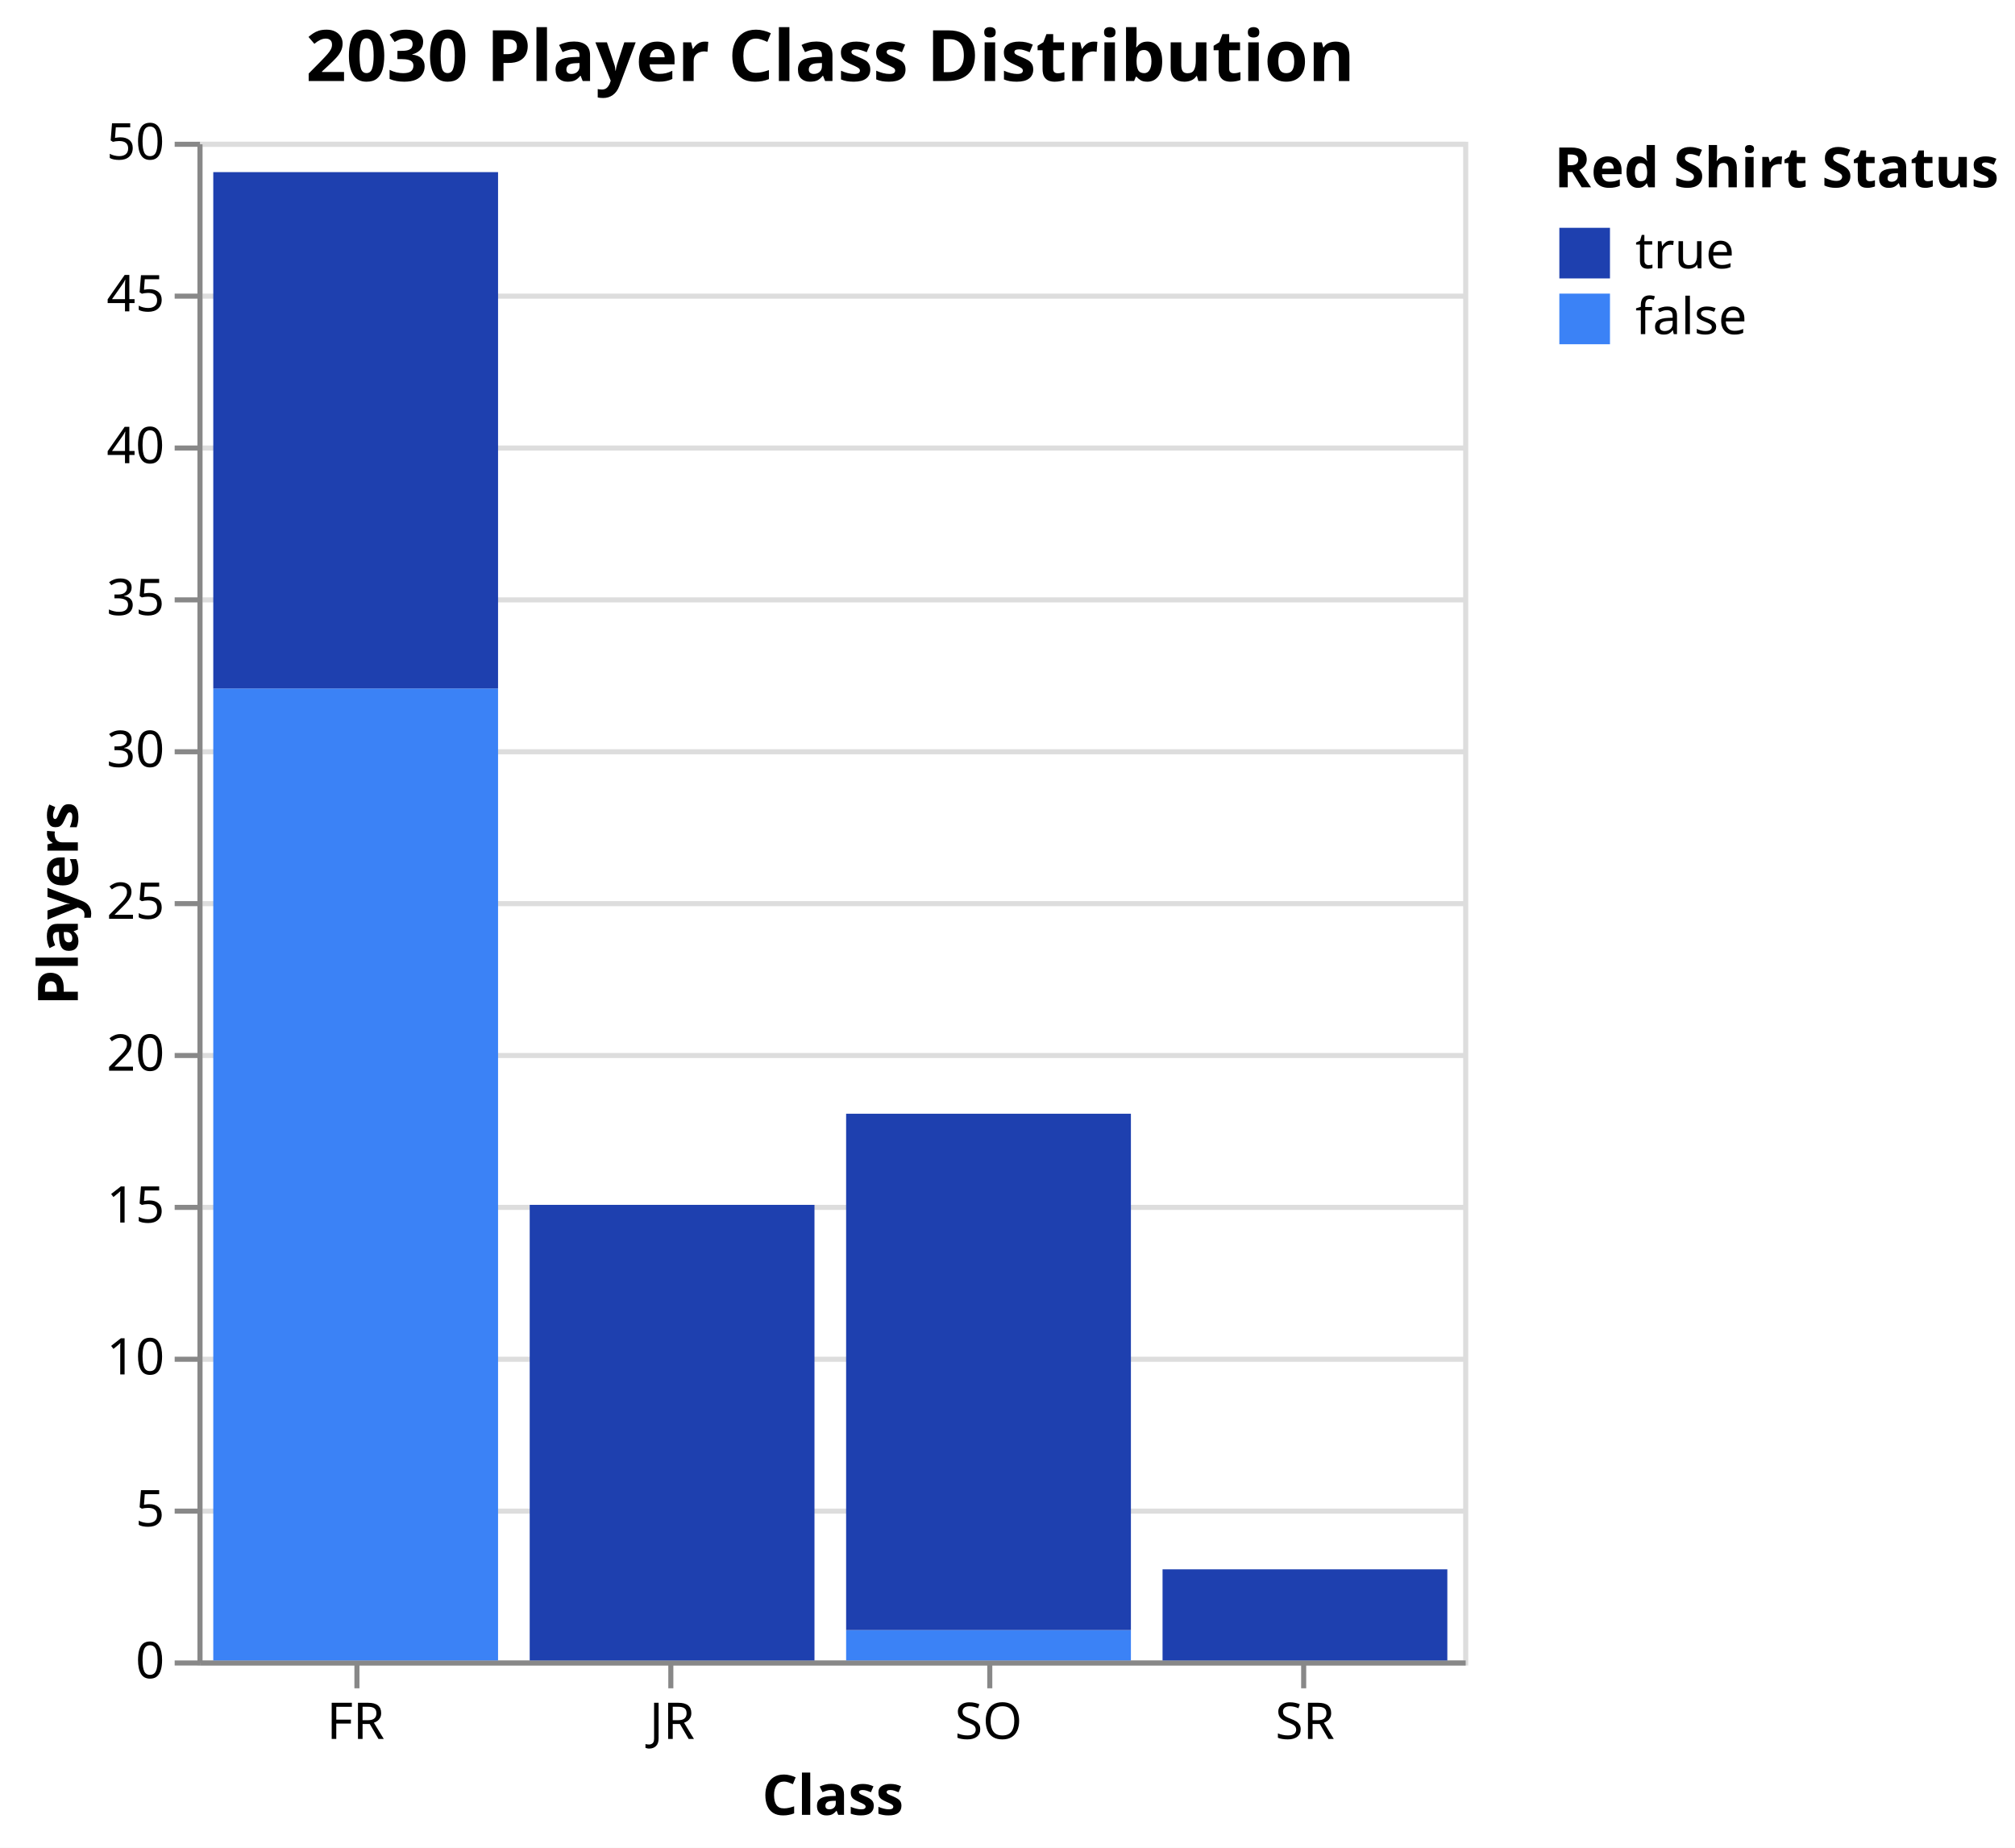
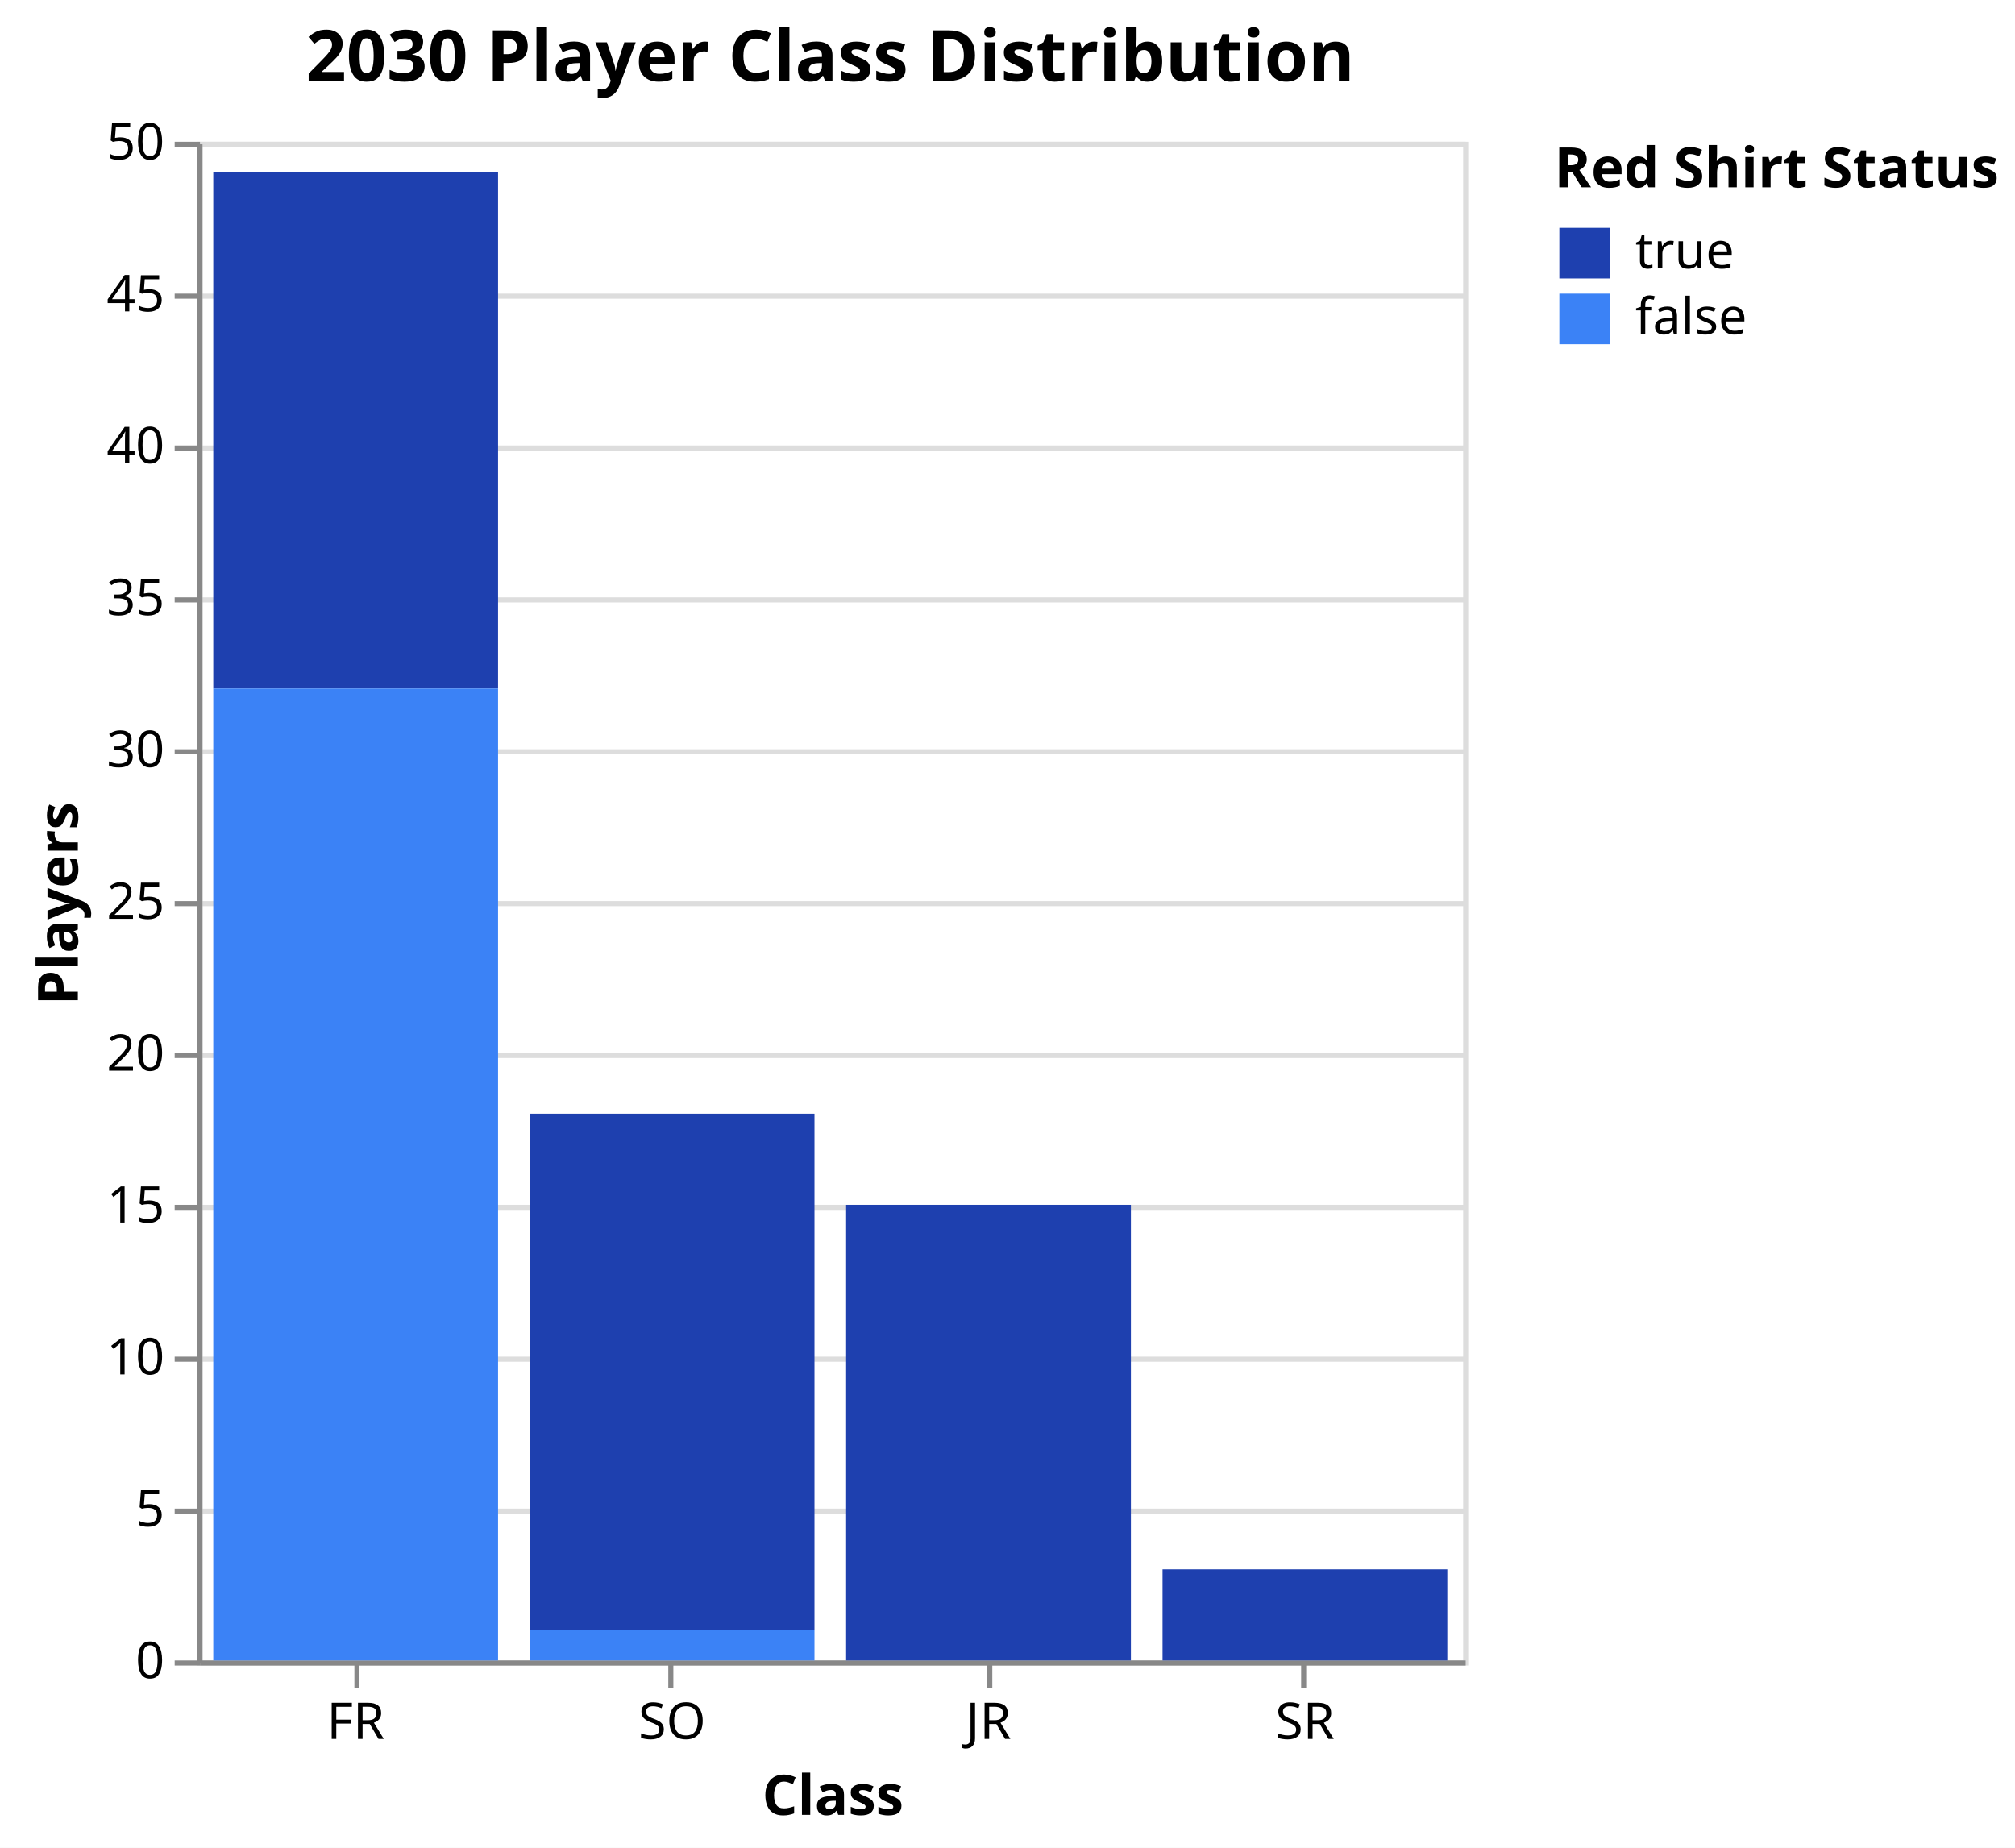
<svg xmlns="http://www.w3.org/2000/svg" version="1.1" class="marks" width="398" height="365" viewBox="0 0 398 365">
  <rect width="398" height="365" fill="white" />
  <g fill="none" stroke-miterlimit="10" transform="translate(39,28)">
    <g class="mark-group role-frame root" role="graphics-object" aria-roledescription="group mark container">
      <g transform="translate(0,0)">
        <path class="background" aria-hidden="true" d="M0.5,0.5h250v300h-250Z" stroke="#ddd" />
        <g>
          <g class="mark-group role-axis" aria-hidden="true">
            <g transform="translate(0.5,0.5)">
              <path class="background" aria-hidden="true" d="M0,0h0v0h0Z" pointer-events="none" />
              <g>
                <g class="mark-rule role-axis-grid" pointer-events="none">
                  <line transform="translate(0,300)" x2="250" y2="0" stroke="#ddd" stroke-width="1" opacity="1" />
                  <line transform="translate(0,270)" x2="250" y2="0" stroke="#ddd" stroke-width="1" opacity="1" />
                  <line transform="translate(0,240)" x2="250" y2="0" stroke="#ddd" stroke-width="1" opacity="1" />
                  <line transform="translate(0,210)" x2="250" y2="0" stroke="#ddd" stroke-width="1" opacity="1" />
                  <line transform="translate(0,180)" x2="250" y2="0" stroke="#ddd" stroke-width="1" opacity="1" />
                  <line transform="translate(0,150)" x2="250" y2="0" stroke="#ddd" stroke-width="1" opacity="1" />
                  <line transform="translate(0,120)" x2="250" y2="0" stroke="#ddd" stroke-width="1" opacity="1" />
                  <line transform="translate(0,90)" x2="250" y2="0" stroke="#ddd" stroke-width="1" opacity="1" />
                  <line transform="translate(0,60)" x2="250" y2="0" stroke="#ddd" stroke-width="1" opacity="1" />
                  <line transform="translate(0,30)" x2="250" y2="0" stroke="#ddd" stroke-width="1" opacity="1" />
                  <line transform="translate(0,0)" x2="250" y2="0" stroke="#ddd" stroke-width="1" opacity="1" />
                </g>
              </g>
              <path class="foreground" aria-hidden="true" d="" pointer-events="none" display="none" />
            </g>
          </g>
-           <g class="mark-group role-axis" role="graphics-symbol" aria-roledescription="axis" aria-label="X-axis titled 'Class' for a discrete scale with 4 values: FR, JR, SO, SR">
+           <g class="mark-group role-axis" role="graphics-symbol" aria-roledescription="axis" aria-label="X-axis titled 'Class' for a discrete scale with 4 values: FR, SO, JR, SR">
            <g transform="translate(0.5,300.5)">
              <path class="background" aria-hidden="true" d="M0,0h0v0h0Z" pointer-events="none" />
              <g>
                <g class="mark-rule role-axis-tick" pointer-events="none">
                  <line transform="translate(31,0)" x2="0" y2="5" stroke="#888" stroke-width="1" opacity="1" />
                  <line transform="translate(93,0)" x2="0" y2="5" stroke="#888" stroke-width="1" opacity="1" />
                  <line transform="translate(156,0)" x2="0" y2="5" stroke="#888" stroke-width="1" opacity="1" />
                  <line transform="translate(218,0)" x2="0" y2="5" stroke="#888" stroke-width="1" opacity="1" />
                </g>
                <g class="mark-text role-axis-label" pointer-events="none">
                  <text text-anchor="middle" transform="translate(30.75,15)" font-family="sans-serif" font-size="10px" fill="#000" opacity="1">FR</text>
-                   <text text-anchor="middle" transform="translate(93.25,15)" font-family="sans-serif" font-size="10px" fill="#000" opacity="1">JR</text>
-                   <text text-anchor="middle" transform="translate(155.75,15)" font-family="sans-serif" font-size="10px" fill="#000" opacity="1">SO</text>
+                   <text text-anchor="middle" transform="translate(93.25,15)" font-family="sans-serif" font-size="10px" fill="#000" opacity="1">SO</text>
+                   <text text-anchor="middle" transform="translate(155.75,15)" font-family="sans-serif" font-size="10px" fill="#000" opacity="1">JR</text>
                  <text text-anchor="middle" transform="translate(218.25,15)" font-family="sans-serif" font-size="10px" fill="#000" opacity="1">SR</text>
                </g>
                <g class="mark-rule role-axis-domain" pointer-events="none">
                  <line transform="translate(0,0)" x2="250" y2="0" stroke="#888" stroke-width="1" opacity="1" />
                </g>
                <g class="mark-text role-axis-title" pointer-events="none">
                  <text text-anchor="middle" transform="translate(125,30)" font-family="sans-serif" font-size="11px" font-weight="bold" fill="#000" opacity="1">Class</text>
                </g>
              </g>
              <path class="foreground" aria-hidden="true" d="" pointer-events="none" display="none" />
            </g>
          </g>
          <g class="mark-group role-axis" role="graphics-symbol" aria-roledescription="axis" aria-label="Y-axis titled 'Players' for a linear scale with values from 0 to 50">
            <g transform="translate(0.5,0.5)">
              <path class="background" aria-hidden="true" d="M0,0h0v0h0Z" pointer-events="none" />
              <g>
                <g class="mark-rule role-axis-tick" pointer-events="none">
                  <line transform="translate(0,300)" x2="-5" y2="0" stroke="#888" stroke-width="1" opacity="1" />
                  <line transform="translate(0,270)" x2="-5" y2="0" stroke="#888" stroke-width="1" opacity="1" />
                  <line transform="translate(0,240)" x2="-5" y2="0" stroke="#888" stroke-width="1" opacity="1" />
                  <line transform="translate(0,210)" x2="-5" y2="0" stroke="#888" stroke-width="1" opacity="1" />
                  <line transform="translate(0,180)" x2="-5" y2="0" stroke="#888" stroke-width="1" opacity="1" />
                  <line transform="translate(0,150)" x2="-5" y2="0" stroke="#888" stroke-width="1" opacity="1" />
                  <line transform="translate(0,120)" x2="-5" y2="0" stroke="#888" stroke-width="1" opacity="1" />
                  <line transform="translate(0,90)" x2="-5" y2="0" stroke="#888" stroke-width="1" opacity="1" />
                  <line transform="translate(0,60)" x2="-5" y2="0" stroke="#888" stroke-width="1" opacity="1" />
                  <line transform="translate(0,30)" x2="-5" y2="0" stroke="#888" stroke-width="1" opacity="1" />
                  <line transform="translate(0,0)" x2="-5" y2="0" stroke="#888" stroke-width="1" opacity="1" />
                </g>
                <g class="mark-text role-axis-label" pointer-events="none">
                  <text text-anchor="end" transform="translate(-7,303)" font-family="sans-serif" font-size="10px" fill="#000" opacity="1">0</text>
                  <text text-anchor="end" transform="translate(-7,273)" font-family="sans-serif" font-size="10px" fill="#000" opacity="1">5</text>
                  <text text-anchor="end" transform="translate(-7,243)" font-family="sans-serif" font-size="10px" fill="#000" opacity="1">10</text>
                  <text text-anchor="end" transform="translate(-7,213)" font-family="sans-serif" font-size="10px" fill="#000" opacity="1">15</text>
                  <text text-anchor="end" transform="translate(-7,183)" font-family="sans-serif" font-size="10px" fill="#000" opacity="1">20</text>
                  <text text-anchor="end" transform="translate(-7,153)" font-family="sans-serif" font-size="10px" fill="#000" opacity="1">25</text>
                  <text text-anchor="end" transform="translate(-7,123)" font-family="sans-serif" font-size="10px" fill="#000" opacity="1">30</text>
                  <text text-anchor="end" transform="translate(-7,93)" font-family="sans-serif" font-size="10px" fill="#000" opacity="1">35</text>
                  <text text-anchor="end" transform="translate(-7,63)" font-family="sans-serif" font-size="10px" fill="#000" opacity="1">40</text>
                  <text text-anchor="end" transform="translate(-7,33)" font-family="sans-serif" font-size="10px" fill="#000" opacity="1">45</text>
                  <text text-anchor="end" transform="translate(-7,3)" font-family="sans-serif" font-size="10px" fill="#000" opacity="1">50</text>
                </g>
                <g class="mark-rule role-axis-domain" pointer-events="none">
                  <line transform="translate(0,300)" x2="0" y2="-300" stroke="#888" stroke-width="1" opacity="1" />
                </g>
                <g class="mark-text role-axis-title" pointer-events="none">
                  <text text-anchor="middle" transform="translate(-22.12305,150) rotate(-90) translate(0,-2)" font-family="sans-serif" font-size="11px" font-weight="bold" fill="#000" opacity="1">Players</text>
                </g>
              </g>
              <path class="foreground" aria-hidden="true" d="" pointer-events="none" display="none" />
            </g>
          </g>
          <g class="mark-rect role-mark marks" role="graphics-object" aria-roledescription="rect mark container">
-             <path aria-label="Class: JR; Players: 15; Red Shirt Status: true; red_shirt: true" role="graphics-symbol" aria-roledescription="bar" d="M65.625,210h56.25v90h-56.25Z" fill="#1e40af" />
+             <path aria-label="Class: SO; Players: 17; Red Shirt Status: true; red_shirt: true" role="graphics-symbol" aria-roledescription="bar" d="M65.625,192h56.25v102h-56.25Z" fill="#1e40af" />
+             <path aria-label="Class: FR; Players: 17; Red Shirt Status: true; red_shirt: true" role="graphics-symbol" aria-roledescription="bar" d="M3.125,6h56.25v102h-56.25Z" fill="#1e40af" />
            <path aria-label="Class: SR; Players: 3; Red Shirt Status: true; red_shirt: true" role="graphics-symbol" aria-roledescription="bar" d="M190.625,282h56.25v18h-56.25Z" fill="#1e40af" />
-             <path aria-label="Class: SO; Players: 1; Red Shirt Status: false; red_shirt: false" role="graphics-symbol" aria-roledescription="bar" d="M128.125,294h56.25v6h-56.25Z" fill="#3b82f6" />
            <path aria-label="Class: FR; Players: 32; Red Shirt Status: false; red_shirt: false" role="graphics-symbol" aria-roledescription="bar" d="M3.125,108h56.25v192h-56.25Z" fill="#3b82f6" />
-             <path aria-label="Class: SO; Players: 17; Red Shirt Status: true; red_shirt: true" role="graphics-symbol" aria-roledescription="bar" d="M128.125,192h56.25v102h-56.25Z" fill="#1e40af" />
-             <path aria-label="Class: FR; Players: 17; Red Shirt Status: true; red_shirt: true" role="graphics-symbol" aria-roledescription="bar" d="M3.125,6h56.25v102h-56.25Z" fill="#1e40af" />
+             <path aria-label="Class: SO; Players: 1; Red Shirt Status: false; red_shirt: false" role="graphics-symbol" aria-roledescription="bar" d="M65.625,294h56.25v6h-56.25Z" fill="#3b82f6" />
+             <path aria-label="Class: JR; Players: 15; Red Shirt Status: true; red_shirt: true" role="graphics-symbol" aria-roledescription="bar" d="M128.125,210h56.25v90h-56.25Z" fill="#1e40af" />
          </g>
          <g class="mark-group role-legend" role="graphics-symbol" aria-roledescription="legend" aria-label="Symbol legend titled 'Red Shirt Status' for fill color with 2 values: true, false">
            <g transform="translate(268,0)">
              <path class="background" aria-hidden="true" d="M0,0h86v40h-86Z" pointer-events="none" />
              <g>
                <g class="mark-group role-legend-entry">
                  <g transform="translate(0,16)">
                    <path class="background" aria-hidden="true" d="M0,0h0v0h0Z" pointer-events="none" />
                    <g>
                      <g class="mark-group role-scope" role="graphics-object" aria-roledescription="group mark container">
                        <g transform="translate(0,0)">
                          <path class="background" aria-hidden="true" d="M0,0h37.123v11h-37.123Z" pointer-events="none" opacity="1" />
                          <g>
                            <g class="mark-symbol role-legend-symbol" pointer-events="none">
                              <path transform="translate(6,6)" d="M-5,-5h10v10h-10Z" fill="#1e40af" stroke-width="1.5" opacity="1" />
                            </g>
                            <g class="mark-text role-legend-label" pointer-events="none">
                              <text text-anchor="start" transform="translate(16,9)" font-family="sans-serif" font-size="10px" fill="#000" opacity="1">true</text>
                            </g>
                          </g>
                          <path class="foreground" aria-hidden="true" d="" pointer-events="none" display="none" />
                        </g>
                        <g transform="translate(0,13)">
                          <path class="background" aria-hidden="true" d="M0,0h37.123v11h-37.123Z" pointer-events="none" opacity="1" />
                          <g>
                            <g class="mark-symbol role-legend-symbol" pointer-events="none">
                              <path transform="translate(6,6)" d="M-5,-5h10v10h-10Z" fill="#3b82f6" stroke-width="1.5" opacity="1" />
                            </g>
                            <g class="mark-text role-legend-label" pointer-events="none">
                              <text text-anchor="start" transform="translate(16,9)" font-family="sans-serif" font-size="10px" fill="#000" opacity="1">false</text>
                            </g>
                          </g>
                          <path class="foreground" aria-hidden="true" d="" pointer-events="none" display="none" />
                        </g>
                      </g>
                    </g>
                    <path class="foreground" aria-hidden="true" d="" pointer-events="none" display="none" />
                  </g>
                </g>
                <g class="mark-text role-legend-title" pointer-events="none">
                  <text text-anchor="start" transform="translate(0,9)" font-family="sans-serif" font-size="11px" font-weight="bold" fill="#000" opacity="1">Red Shirt Status</text>
                </g>
              </g>
              <path class="foreground" aria-hidden="true" d="" pointer-events="none" display="none" />
            </g>
          </g>
          <g class="mark-group role-title">
            <g transform="translate(125,-23)">
              <path class="background" aria-hidden="true" d="M0,0h0v0h0Z" pointer-events="none" />
              <g>
                <g class="mark-text role-title-text" role="graphics-symbol" aria-roledescription="title" aria-label="Title text '2030 Player Class Distribution'" pointer-events="none">
                  <text text-anchor="middle" transform="translate(0,11)" font-family="sans-serif" font-size="14px" font-weight="bold" fill="#000" opacity="1">2030 Player Class Distribution</text>
                </g>
              </g>
              <path class="foreground" aria-hidden="true" d="" pointer-events="none" display="none" />
            </g>
          </g>
        </g>
        <path class="foreground" aria-hidden="true" d="" display="none" />
      </g>
    </g>
  </g>
</svg>
